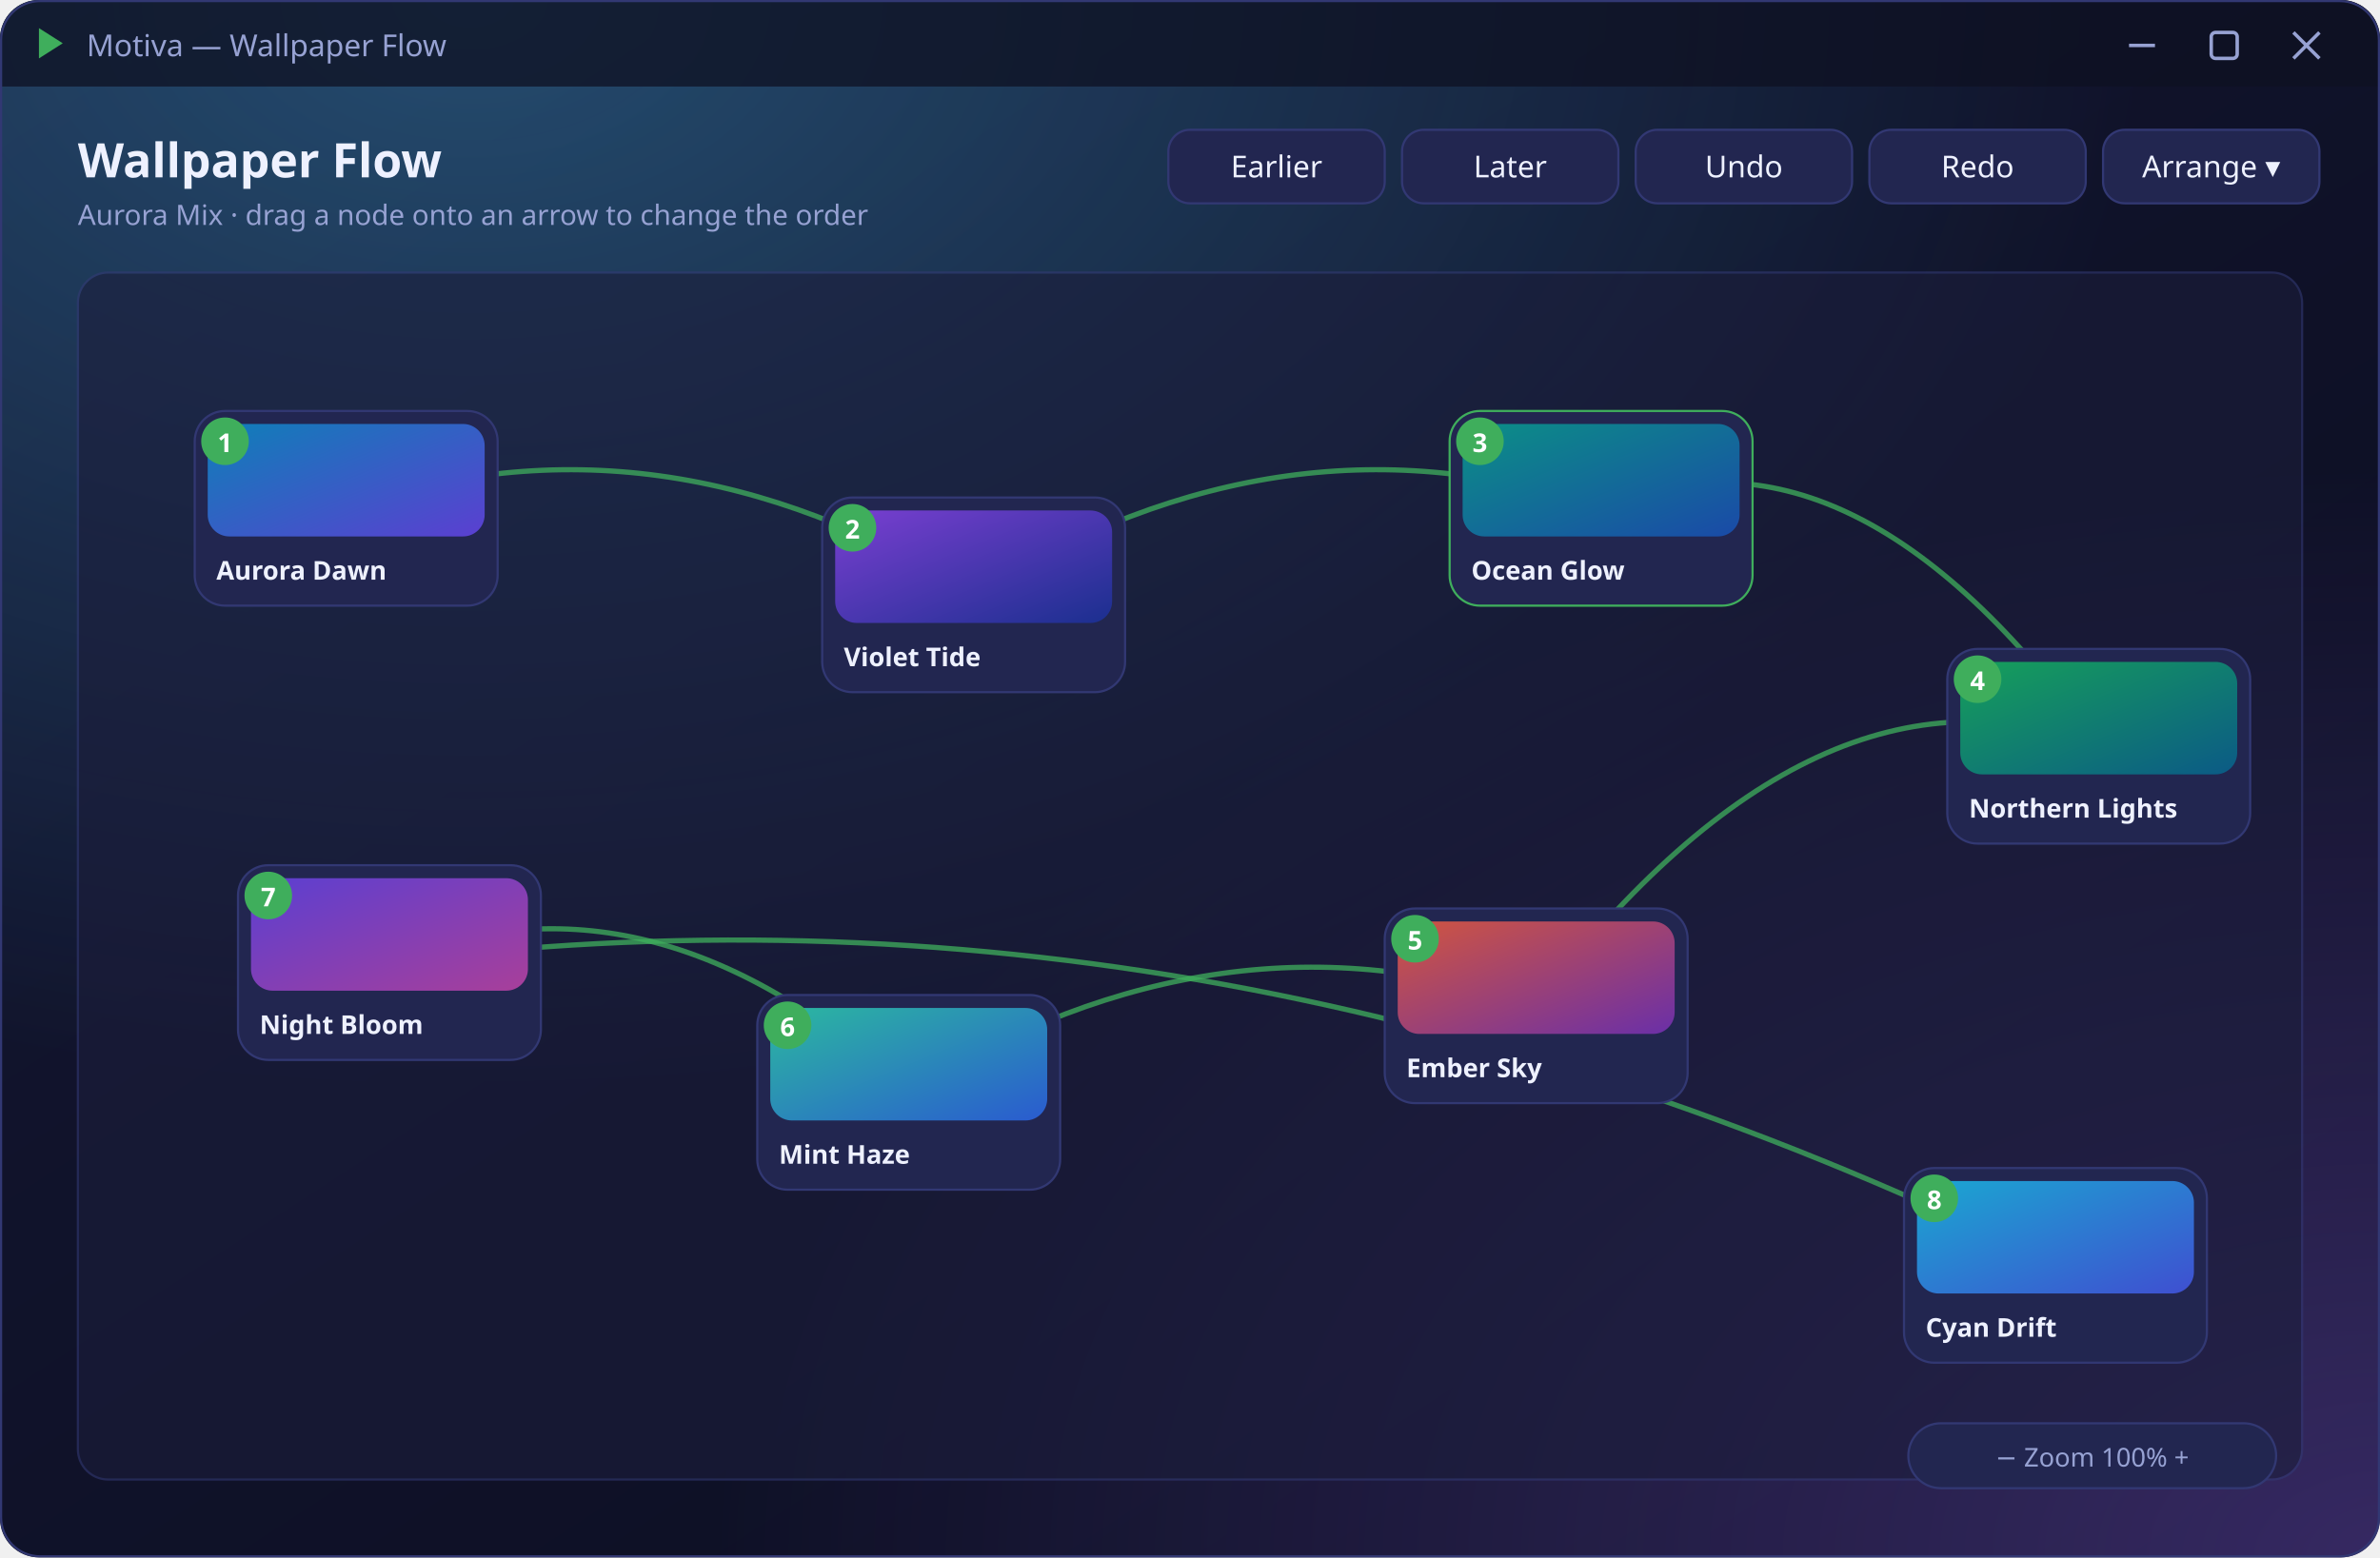
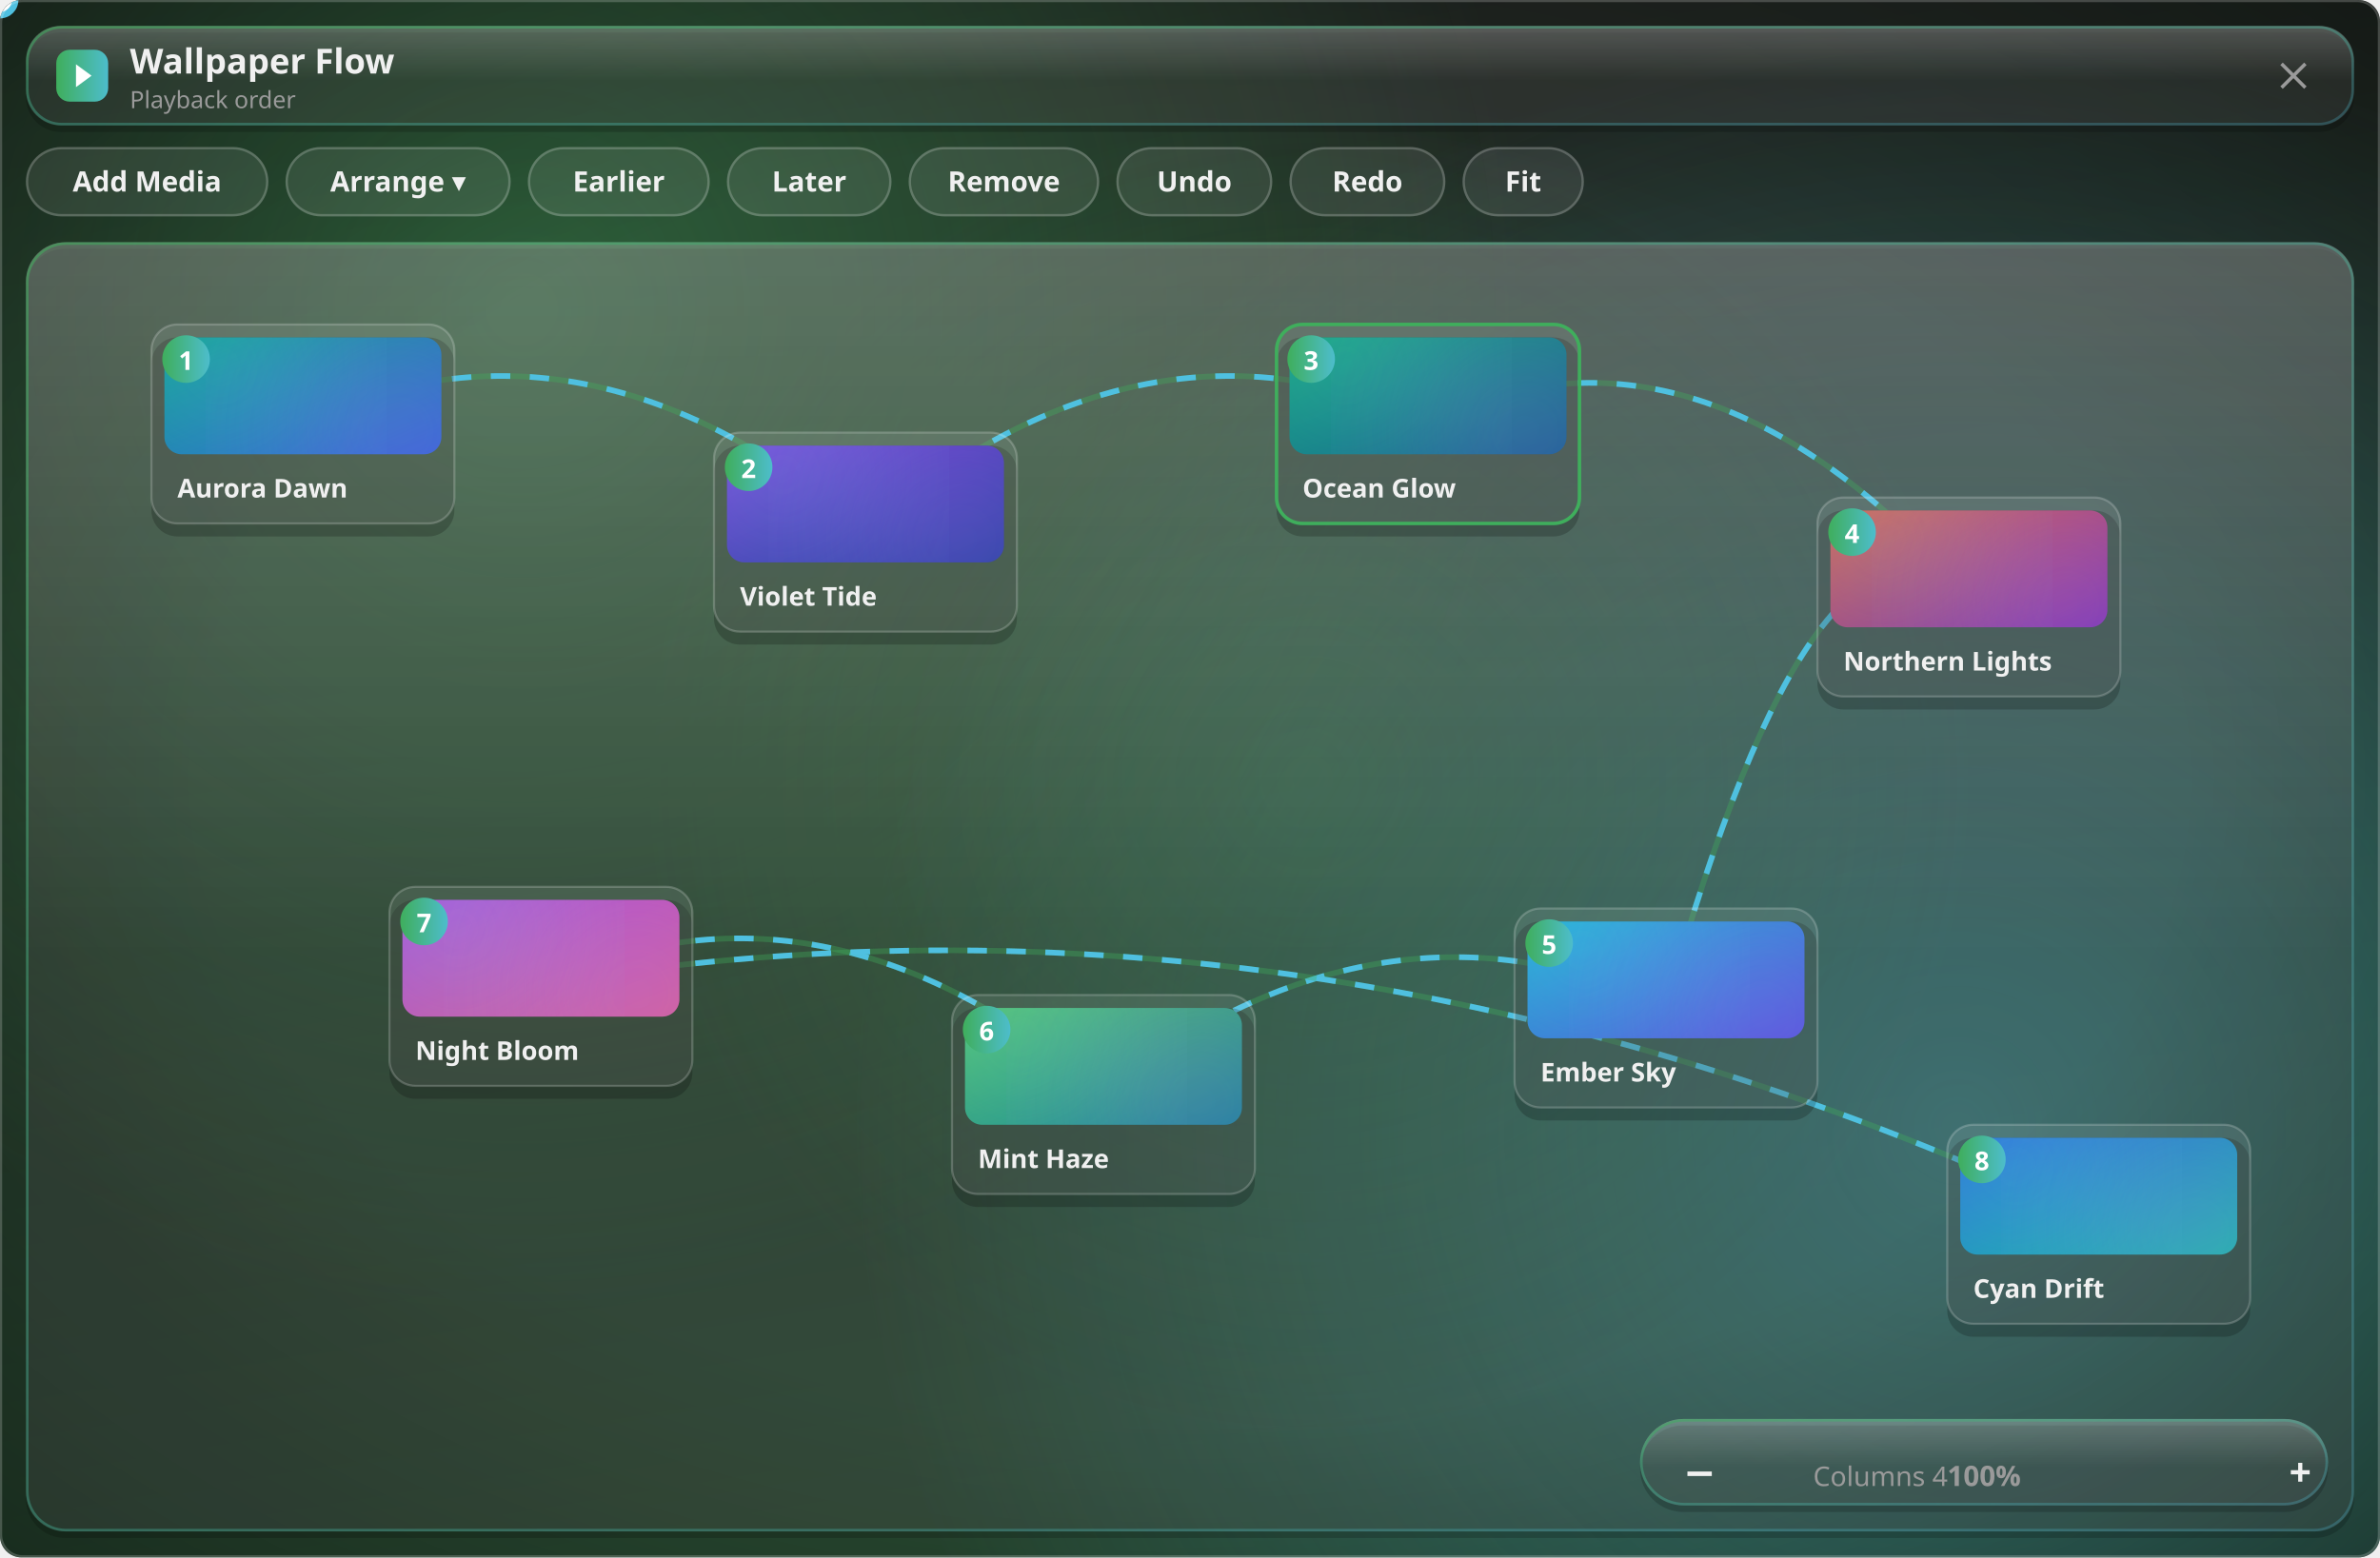
- <svg xmlns="http://www.w3.org/2000/svg" viewBox="0 0 1100 720" width="1100" height="720" role="img" aria-label="Illustration of the Motiva — Wallpaper Flow window">
+ <svg xmlns="http://www.w3.org/2000/svg" viewBox="0 0 1100 720" width="1100" height="720" role="img" aria-label="Illustration of the Wallpaper Flow window (Dark Aurora theme)">
+   <style>
+ text{font-family:Bahnschrift, 'Segoe UI', system-ui, sans-serif}
+ @media (prefers-reduced-motion:reduce){*{animation:none!important}}
+ .d1{animation:d1 16s ease-in-out infinite alternate}.d2{animation:d2 19s ease-in-out infinite alternate}.d3{animation:d3 13s ease-in-out infinite alternate}
+ @keyframes d1{to{transform:translate(70px,50px)}}@keyframes d2{to{transform:translate(-80px,-40px)}}@keyframes d3{to{transform:translate(40px,-60px)}}
+ .wave{stroke-dasharray:14 10;animation:wv 6s linear infinite}@keyframes wv{to{stroke-dashoffset:-96}}
+ .wave2{stroke-dasharray:22 16;animation:wv 9s linear infinite reverse}
+ .s1{animation:s1 10s infinite}.s2{animation:s2 10s infinite}.s3{animation:s3 10s infinite}
+ @keyframes s1{0%,30%{opacity:1}34%,96%{opacity:0}100%{opacity:1}}
+ @keyframes s2{0%,30%{opacity:0}34%,48%{opacity:1}52%,100%{opacity:0}}
+ @keyframes s3{0%,48%{opacity:0}52%,92%{opacity:1}96%,100%{opacity:0}}
+ .pulse{animation:pl 2.4s ease-in-out infinite}@keyframes pl{50%{opacity:.35}}
+ .spin{transform-box:fill-box;transform-origin:center;animation:sp 1.1s linear infinite}@keyframes sp{to{transform:rotate(360deg)}}
+ .hov{animation:hv 12s infinite steps(1)}
+ .flowdash{stroke-dasharray:9 9;animation:fd 1.4s linear infinite}@keyframes fd{to{stroke-dashoffset:-36}}
+ .tg{animation:tg 6s ease-in-out infinite alternate}@keyframes tg{0%,35%{transform:translateX(0)}65%,100%{transform:translateX(20px)}}
+ .tgb{animation:tgb 6s ease-in-out infinite alternate}@keyframes tgb{0%,35%{opacity:0}65%,100%{opacity:1}}
+ .tg2{animation:tg 6s ease-in-out infinite alternate-reverse}.tgb2{animation:tgb 6s ease-in-out infinite alternate-reverse}
+ .thumb{animation:th 5s ease-in-out infinite alternate}@keyframes th{from{transform:translateX(-70px)}to{transform:translateX(40px)}}
+ .fill{animation:fl 5s ease-in-out infinite alternate;transform-box:fill-box;transform-origin:left}@keyframes fl{from{transform:scaleX(.45)}to{transform:scaleX(1)}}
+ .ring{animation:rg 12s infinite steps(1)}
+ .fade{animation:fa 12s infinite}
+ </style>
  <defs>
-     <linearGradient id="bgf" x1="0" y1="0" x2="1" y2="1">
-       <stop offset="0" stop-color="#141733" />
-       <stop offset="1" stop-color="#0b0d1f" />
-     </linearGradient>
-     <radialGradient id="g1f" cx="20%" cy="0%" r="70%">
-       <stop offset="0" stop-color="#4cc9ff" stop-opacity=".30" />
-       <stop offset="1" stop-color="#4cc9ff" stop-opacity="0" />
+     <linearGradient id="bgf" x1="0" y1="0" x2=".25" y2="1">
+       <stop offset="0" stop-color="#1e1e1e" />
+       <stop offset="1" stop-color="#284931" />
+     </linearGradient>
+     <radialGradient id="baf">
+       <stop offset="0" stop-color="#3fae5c" stop-opacity="0.42" />
+       <stop offset="1" stop-color="#3fae5c" stop-opacity="0" />
    </radialGradient>
-     <radialGradient id="g2f" cx="100%" cy="100%" r="70%">
-       <stop offset="0" stop-color="#9a6bff" stop-opacity=".30" />
-       <stop offset="1" stop-color="#9a6bff" stop-opacity="0" />
+     <radialGradient id="bbf">
+       <stop offset="0" stop-color="#4fc0e0" stop-opacity="0.42" />
+       <stop offset="1" stop-color="#4fc0e0" stop-opacity="0" />
    </radialGradient>
+     <radialGradient id="vgf" cx=".5" cy=".5" r=".75">
+       <stop offset=".55" stop-color="#000" stop-opacity="0" />
+       <stop offset="1" stop-color="#000" stop-opacity=".42" />
+     </radialGradient>
+     <linearGradient id="pbf" x1="0" y1="0" x2="1" y2="0">
+       <stop offset="0" stop-color="#3fae5c" />
+       <stop offset="1" stop-color="#4dbdcc" />
+     </linearGradient>
+     <linearGradient id="pmf" x1="0" y1="0" x2="0" y2="1">
+       <stop offset="0" stop-color="#4fc0e0" />
+       <stop offset="1" stop-color="#37869d" />
+     </linearGradient>
+     <linearGradient id="shf" x1="0" y1="0" x2="0" y2="1">
+       <stop offset="0" stop-color="#fff" stop-opacity=".28" />
+       <stop offset=".55" stop-color="#fff" stop-opacity="0" />
+     </linearGradient>
+     <linearGradient id="rimf" x1="0" y1="0" x2="1" y2="1">
+       <stop offset="0" stop-color="#3fae5c" stop-opacity=".55" />
+       <stop offset="1" stop-color="#4fc0e0" stop-opacity=".25" />
+     </linearGradient>
+     <filter id="glf" x="-20%" y="-40%" width="140%" height="180%">
+       <feGaussianBlur stdDeviation="7" />
+     </filter>
  </defs>
  <defs>
    <linearGradient id="tf0" x1="0" y1="0" x2="1" y2="1">
-       <stop offset="0" stop-color="#0e7fb8" />
-       <stop offset="1" stop-color="#5b3fd1" />
+       <stop offset="0" stop-color="#0f9e8e" />
+       <stop offset="1" stop-color="#2b5fd0" />
    </linearGradient>
    <linearGradient id="tf1" x1="0" y1="0" x2="1" y2="1">
-       <stop offset="0" stop-color="#7a3fd1" />
-       <stop offset="1" stop-color="#1b2f8f" />
+       <stop offset="0" stop-color="#7a45d6" />
+       <stop offset="1" stop-color="#1f3a9a" />
    </linearGradient>
    <linearGradient id="tf2" x1="0" y1="0" x2="1" y2="1">
-       <stop offset="0" stop-color="#0b8f86" />
-       <stop offset="1" stop-color="#1a4aa8" />
+       <stop offset="0" stop-color="#14a37a" />
+       <stop offset="1" stop-color="#0b5a86" />
    </linearGradient>
    <linearGradient id="tf3" x1="0" y1="0" x2="1" y2="1">
-       <stop offset="0" stop-color="#16a05a" />
-       <stop offset="1" stop-color="#0b5a86" />
+       <stop offset="0" stop-color="#d6624a" />
+       <stop offset="1" stop-color="#7a2fa8" />
    </linearGradient>
    <linearGradient id="tf4" x1="0" y1="0" x2="1" y2="1">
-       <stop offset="0" stop-color="#d1553f" />
-       <stop offset="1" stop-color="#6a2fa8" />
+       <stop offset="0" stop-color="#1fb0d1" />
+       <stop offset="1" stop-color="#4b4fd6" />
    </linearGradient>
    <linearGradient id="tf5" x1="0" y1="0" x2="1" y2="1">
-       <stop offset="0" stop-color="#2bb8a0" />
-       <stop offset="1" stop-color="#2a5bd0" />
+       <stop offset="0" stop-color="#52c06a" />
+       <stop offset="1" stop-color="#0f7f8e" />
    </linearGradient>
    <linearGradient id="tf6" x1="0" y1="0" x2="1" y2="1">
-       <stop offset="0" stop-color="#5b3fd1" />
-       <stop offset="1" stop-color="#a83f9a" />
+       <stop offset="0" stop-color="#a84fd6" />
+       <stop offset="1" stop-color="#d65a8f" />
    </linearGradient>
    <linearGradient id="tf7" x1="0" y1="0" x2="1" y2="1">
-       <stop offset="0" stop-color="#1aa7d1" />
-       <stop offset="1" stop-color="#3f4fd1" />
-     </linearGradient>
+       <stop offset="0" stop-color="#2b6fd6" />
+       <stop offset="1" stop-color="#12b5a0" />
+     </linearGradient>
+     <filter id="blf" x="-50%" y="-50%" width="200%" height="200%">
+       <feGaussianBlur stdDeviation="38" />
+     </filter>
  </defs>
-   <clipPath id="cf">
-     <rect width="1100" height="720" rx="18" />
+   <clipPath id="wcf">
+     <rect width="1100" height="720" rx="10" />
  </clipPath>
-   <g clip-path="url(#cf)">
-     <rect width="1100" height="720" fill="url(#bgf)" />
-     <rect width="1100" height="720" fill="url(#g1f)" />
-     <rect width="1100" height="720" fill="url(#g2f)" />
-     <rect x="0" y="0" width="1100" height="40" rx="0" fill="#0e1022" opacity=".75" />
-     <path d="M18 13l11 7-11 7z" fill="#3fae5c" />
-     <text x="40" y="26" font-family="Segoe UI, system-ui, sans-serif" font-size="14" font-weight="500" fill="#97a2d3" text-anchor="start">Motiva — Wallpaper Flow</text>
-     <path d="M984 21h12" stroke="#97a2d3" stroke-width="1.6" />
-     <rect x="1022" y="15" width="12" height="12" rx="2" fill="none" stroke="#97a2d3" stroke-width="1.6" />
-     <path d="M1060 15l12 12M1072 15l-12 12" stroke="#97a2d3" stroke-width="1.6" />
-     <text x="36" y="82" font-family="Segoe UI, system-ui, sans-serif" font-size="22" font-weight="700" fill="#eef1ff" text-anchor="start">Wallpaper Flow</text>
-     <text x="36" y="104" font-family="Segoe UI, system-ui, sans-serif" font-size="13" font-weight="400" fill="#97a2d3" text-anchor="start">Aurora Mix · drag a node onto an arrow to change the order</text>
-     <rect x="540" y="60" width="100" height="34" rx="10" fill="#222650" stroke="#323873" />
-     <text x="590.0" y="82.0" font-family="Segoe UI, system-ui, sans-serif" font-size="14" font-weight="500" fill="#eef1ff" text-anchor="middle">Earlier</text>
-     <rect x="648" y="60" width="100" height="34" rx="10" fill="#222650" stroke="#323873" />
-     <text x="698.0" y="82.0" font-family="Segoe UI, system-ui, sans-serif" font-size="14" font-weight="500" fill="#eef1ff" text-anchor="middle">Later</text>
-     <rect x="756" y="60" width="100" height="34" rx="10" fill="#222650" stroke="#323873" />
-     <text x="806.0" y="82.0" font-family="Segoe UI, system-ui, sans-serif" font-size="14" font-weight="500" fill="#eef1ff" text-anchor="middle">Undo</text>
-     <rect x="864" y="60" width="100" height="34" rx="10" fill="#222650" stroke="#323873" />
-     <text x="914.0" y="82.0" font-family="Segoe UI, system-ui, sans-serif" font-size="14" font-weight="500" fill="#eef1ff" text-anchor="middle">Redo</text>
-     <rect x="972" y="60" width="100" height="34" rx="10" fill="#222650" stroke="#323873" />
-     <text x="1022.0" y="82.0" font-family="Segoe UI, system-ui, sans-serif" font-size="14" font-weight="500" fill="#eef1ff" text-anchor="middle">Arrange ▾</text>
-     <rect x="36" y="126" width="1028" height="558" rx="14" fill="#1a1d3a" stroke="#323873" opacity=".6" />
-     <path d="M160 235Q305.0 185 450 275" fill="none" stroke="#3fae5c" stroke-opacity=".75" stroke-width="2.4" />
-     <path d="M450 275Q595.0 185 740 235" fill="none" stroke="#3fae5c" stroke-opacity=".75" stroke-width="2.4" />
-     <path d="M740 235Q855.0 185 970 345" fill="none" stroke="#3fae5c" stroke-opacity=".75" stroke-width="2.4" />
-     <path d="M970 345Q840.0 295 710 465" fill="none" stroke="#3fae5c" stroke-opacity=".75" stroke-width="2.4" />
-     <path d="M710 465Q565.0 415 420 505" fill="none" stroke="#3fae5c" stroke-opacity=".75" stroke-width="2.4" />
-     <path d="M420 505Q300.0 395 180 445" fill="none" stroke="#3fae5c" stroke-opacity=".75" stroke-width="2.4" />
-     <path d="M180 445Q565.0 395 950 585" fill="none" stroke="#3fae5c" stroke-opacity=".75" stroke-width="2.4" />
-     <rect x="90" y="190" width="140" height="90" rx="14" fill="#222650" stroke="#323873" />
+   <g clip-path="url(#wcf)">
+     <rect x="0" y="0" width="1100" height="720" rx="0" fill="url(#bgf)" />
+     <g class="d1">
+       <circle cx="242.0" cy="144.0" r="462.0" fill="url(#baf)" />
+     </g>
+     <g class="d2">
+       <circle cx="902.0" cy="518.4" r="506.0" fill="url(#bbf)" />
+     </g>
+     <g class="d3">
+       <circle cx="605.0" cy="360.0" r="308" fill="url(#baf)" opacity=".6" />
+     </g>
+     <rect x="0" y="0" width="1100" height="720" rx="0" fill="url(#vgf)" />
+     <rect x="12" y="12" width="1076" height="46" rx="16" fill="rgba(0,0,0,.18)" transform="translate(0 3)" />
+     <rect x="12" y="12" width="1076" height="46" rx="16" fill="rgba(255,255,255,.085)" />
+     <rect x="12" y="12" width="1076" height="46" rx="16" fill="url(#shf)" opacity="0.7" />
+     <rect x="12.6" y="12.6" width="1074.8" height="44.8" rx="16" fill="none" stroke="url(#rimf)" stroke-width="1.2" />
+     <rect x="26" y="23" width="24" height="24" rx="6.24" fill="url(#pbf)" />
+     <path d="M35.12 29.72l7.2 5.28-7.2 5.28z" fill="#fff" />
+     <text x="60" y="34" font-size="16" font-weight="700" fill="#f0f0f0" text-anchor="start">Wallpaper Flow</text>
+     <text x="60" y="50" font-size="11" font-weight="400" fill="#9a9a9a" text-anchor="start">Playback order</text>
+     <path d="M1054.5 29.5l11 11M1065.5 29.5l-11 11" stroke="#9a9a9a" stroke-width="1.6" />
+     <rect x="12" y="68" width="112" height="32" rx="16.0" fill="rgba(255,255,255,.085)" />
+     <rect x="12.5" y="68.5" width="111" height="31" rx="16.0" fill="none" stroke="rgba(255,255,255,.20)" stroke-width="1.1" />
+     <text x="68.0" y="88.55" font-size="13" font-weight="600" fill="#f0f0f0" text-anchor="middle">Add Media</text>
+     <rect x="132" y="68" width="104" height="32" rx="16.0" fill="rgba(255,255,255,.085)" />
+     <rect x="132.5" y="68.5" width="103" height="31" rx="16.0" fill="none" stroke="rgba(255,255,255,.20)" stroke-width="1.1" />
+     <text x="184.0" y="88.55" font-size="13" font-weight="600" fill="#f0f0f0" text-anchor="middle">Arrange ▾</text>
+     <rect x="244" y="68" width="84" height="32" rx="16.0" fill="rgba(255,255,255,.085)" />
+     <rect x="244.5" y="68.5" width="83" height="31" rx="16.0" fill="none" stroke="rgba(255,255,255,.20)" stroke-width="1.1" />
+     <text x="286.0" y="88.55" font-size="13" font-weight="600" fill="#f0f0f0" text-anchor="middle">Earlier</text>
+     <rect x="336" y="68" width="76" height="32" rx="16.0" fill="rgba(255,255,255,.085)" />
+     <rect x="336.5" y="68.5" width="75" height="31" rx="16.0" fill="none" stroke="rgba(255,255,255,.20)" stroke-width="1.1" />
+     <text x="374.0" y="88.55" font-size="13" font-weight="600" fill="#f0f0f0" text-anchor="middle">Later</text>
+     <rect x="420" y="68" width="88" height="32" rx="16.0" fill="rgba(255,255,255,.085)" />
+     <rect x="420.5" y="68.5" width="87" height="31" rx="16.0" fill="none" stroke="rgba(255,255,255,.20)" stroke-width="1.1" />
+     <text x="464.0" y="88.55" font-size="13" font-weight="600" fill="#f0f0f0" text-anchor="middle">Remove</text>
+     <rect x="516" y="68" width="72" height="32" rx="16.0" fill="rgba(255,255,255,.085)" />
+     <rect x="516.5" y="68.5" width="71" height="31" rx="16.0" fill="none" stroke="rgba(255,255,255,.20)" stroke-width="1.1" />
+     <text x="552.0" y="88.55" font-size="13" font-weight="600" fill="#f0f0f0" text-anchor="middle">Undo</text>
+     <rect x="596" y="68" width="72" height="32" rx="16.0" fill="rgba(255,255,255,.085)" />
+     <rect x="596.5" y="68.5" width="71" height="31" rx="16.0" fill="none" stroke="rgba(255,255,255,.20)" stroke-width="1.1" />
+     <text x="632.0" y="88.55" font-size="13" font-weight="600" fill="#f0f0f0" text-anchor="middle">Redo</text>
+     <rect x="676" y="68" width="56" height="32" rx="16.0" fill="rgba(255,255,255,.085)" />
+     <rect x="676.5" y="68.5" width="55" height="31" rx="16.0" fill="none" stroke="rgba(255,255,255,.20)" stroke-width="1.1" />
+     <text x="704.0" y="88.55" font-size="13" font-weight="600" fill="#f0f0f0" text-anchor="middle">Fit</text>
+     <rect x="12" y="112" width="1076" height="596" rx="18" fill="rgba(0,0,0,.18)" transform="translate(0 3)" />
+     <rect x="12" y="112" width="1076" height="596" rx="18" fill="rgba(255,255,255,.085)" />
+     <rect x="12" y="112" width="1076" height="596" rx="18" fill="url(#shf)" opacity="0.7" />
+     <rect x="12.6" y="112.6" width="1074.8" height="594.8" rx="18" fill="none" stroke="url(#rimf)" stroke-width="1.2" />
+     <path d="M140 195Q270.0 135 400 245" fill="none" stroke="#3fae5c" stroke-opacity=".35" stroke-width="2.6" />
+     <path class="flowdash" d="M140 195Q270.0 135 400 245" fill="none" stroke="#4fc0e0" stroke-width="2.6" />
+     <path d="M400 245Q530.0 135 660 195" fill="none" stroke="#3fae5c" stroke-opacity=".35" stroke-width="2.6" />
+     <path class="flowdash" d="M400 245Q530.0 135 660 195" fill="none" stroke="#4fc0e0" stroke-width="2.6" />
+     <path d="M660 195Q785.0 135 910 275" fill="none" stroke="#3fae5c" stroke-opacity=".35" stroke-width="2.6" />
+     <path class="flowdash" d="M660 195Q785.0 135 910 275" fill="none" stroke="#4fc0e0" stroke-width="2.6" />
+     <path d="M910 275Q840.0 215 770 465" fill="none" stroke="#3fae5c" stroke-opacity=".35" stroke-width="2.6" />
+     <path class="flowdash" d="M910 275Q840.0 215 770 465" fill="none" stroke="#4fc0e0" stroke-width="2.6" />
+     <path d="M770 465Q640.0 405 510 505" fill="none" stroke="#3fae5c" stroke-opacity=".35" stroke-width="2.6" />
+     <path class="flowdash" d="M770 465Q640.0 405 510 505" fill="none" stroke="#4fc0e0" stroke-width="2.6" />
+     <path d="M510 505Q380.0 395 250 455" fill="none" stroke="#3fae5c" stroke-opacity=".35" stroke-width="2.6" />
+     <path class="flowdash" d="M510 505Q380.0 395 250 455" fill="none" stroke="#4fc0e0" stroke-width="2.6" />
+     <path d="M250 455Q610.0 395 970 565" fill="none" stroke="#3fae5c" stroke-opacity=".35" stroke-width="2.6" />
+     <path class="flowdash" d="M250 455Q610.0 395 970 565" fill="none" stroke="#4fc0e0" stroke-width="2.6" />
+     <rect x="70" y="156" width="140" height="92" rx="12" fill="rgba(0,0,0,.2)" />
+     <rect x="70" y="150" width="140" height="92" rx="12" fill="rgba(255,255,255,.085)" stroke="rgba(255,255,255,.20)" stroke-width="1" />
    <clipPath id="fnf0">
-       <rect x="96" y="196" width="128" height="52" rx="10" />
-     </clipPath>
-     <rect x="96" y="196" width="128" height="52" fill="url(#tf0)" clip-path="url(#fnf0)" />
-     <text x="100" y="268" font-family="Segoe UI, system-ui, sans-serif" font-size="12" font-weight="600" fill="#eef1ff" text-anchor="start">Aurora Dawn</text>
-     <circle cx="104" cy="204" r="11" fill="#3fae5c" />
-     <text x="104" y="209" font-family="Segoe UI, system-ui, sans-serif" font-size="12" font-weight="700" fill="#fff" text-anchor="middle">1</text>
-     <rect x="380" y="230" width="140" height="90" rx="14" fill="#222650" stroke="#323873" />
+       <rect x="76" y="156" width="128" height="54" rx="8" />
+     </clipPath>
+     <g clip-path="url(#fnf0)">
+       <rect x="76" y="156" width="128" height="54" rx="0" fill="url(#tf0)" />
+       <circle cx="101.6" cy="169.5" r="38.4" fill="#7be6ff" opacity=".35" filter="url(#blf)" />
+       <circle cx="184.8" cy="199.2" r="44.8" fill="#b08bff" opacity=".4" filter="url(#blf)" />
+     </g>
+     <text x="82" y="230" font-size="12" font-weight="700" fill="#f0f0f0" text-anchor="start">Aurora Dawn</text>
+     <circle cx="86" cy="166" r="11" fill="url(#pbf)" />
+     <text x="86" y="171" font-size="12" font-weight="700" fill="#fff" text-anchor="middle">1</text>
+     <rect x="330" y="206" width="140" height="92" rx="12" fill="rgba(0,0,0,.2)" />
+     <rect x="330" y="200" width="140" height="92" rx="12" fill="rgba(255,255,255,.085)" stroke="rgba(255,255,255,.20)" stroke-width="1" />
    <clipPath id="fnf1">
-       <rect x="386" y="236" width="128" height="52" rx="10" />
-     </clipPath>
-     <rect x="386" y="236" width="128" height="52" fill="url(#tf1)" clip-path="url(#fnf1)" />
-     <text x="390" y="308" font-family="Segoe UI, system-ui, sans-serif" font-size="12" font-weight="600" fill="#eef1ff" text-anchor="start">Violet Tide</text>
-     <circle cx="394" cy="244" r="11" fill="#3fae5c" />
-     <text x="394" y="249" font-family="Segoe UI, system-ui, sans-serif" font-size="12" font-weight="700" fill="#fff" text-anchor="middle">2</text>
-     <rect x="670" y="190" width="140" height="90" rx="14" fill="#222650" stroke="#3fae5c" />
+       <rect x="336" y="206" width="128" height="54" rx="8" />
+     </clipPath>
+     <g clip-path="url(#fnf1)">
+       <rect x="336" y="206" width="128" height="54" rx="0" fill="url(#tf1)" />
+       <circle cx="361.6" cy="219.5" r="38.4" fill="#7be6ff" opacity=".35" filter="url(#blf)" />
+       <circle cx="444.8" cy="249.2" r="44.8" fill="#b08bff" opacity=".4" filter="url(#blf)" />
+     </g>
+     <text x="342" y="280" font-size="12" font-weight="700" fill="#f0f0f0" text-anchor="start">Violet Tide</text>
+     <circle cx="346" cy="216" r="11" fill="url(#pbf)" />
+     <text x="346" y="221" font-size="12" font-weight="700" fill="#fff" text-anchor="middle">2</text>
+     <rect x="590" y="156" width="140" height="92" rx="12" fill="rgba(0,0,0,.2)" />
+     <rect x="590" y="150" width="140" height="92" rx="12" fill="rgba(255,255,255,.085)" stroke="#3fae5c" stroke-width="1.6" />
    <clipPath id="fnf2">
-       <rect x="676" y="196" width="128" height="52" rx="10" />
-     </clipPath>
-     <rect x="676" y="196" width="128" height="52" fill="url(#tf2)" clip-path="url(#fnf2)" />
-     <text x="680" y="268" font-family="Segoe UI, system-ui, sans-serif" font-size="12" font-weight="600" fill="#eef1ff" text-anchor="start">Ocean Glow</text>
-     <circle cx="684" cy="204" r="11" fill="#3fae5c" />
-     <text x="684" y="209" font-family="Segoe UI, system-ui, sans-serif" font-size="12" font-weight="700" fill="#fff" text-anchor="middle">3</text>
-     <rect x="900" y="300" width="140" height="90" rx="14" fill="#222650" stroke="#323873" />
+       <rect x="596" y="156" width="128" height="54" rx="8" />
+     </clipPath>
+     <g clip-path="url(#fnf2)">
+       <rect x="596" y="156" width="128" height="54" rx="0" fill="url(#tf2)" />
+       <circle cx="621.6" cy="169.5" r="38.4" fill="#7be6ff" opacity=".35" filter="url(#blf)" />
+       <circle cx="704.8" cy="199.2" r="44.8" fill="#b08bff" opacity=".4" filter="url(#blf)" />
+     </g>
+     <text x="602" y="230" font-size="12" font-weight="700" fill="#f0f0f0" text-anchor="start">Ocean Glow</text>
+     <circle cx="606" cy="166" r="11" fill="url(#pbf)" />
+     <text x="606" y="171" font-size="12" font-weight="700" fill="#fff" text-anchor="middle">3</text>
+     <rect x="840" y="236" width="140" height="92" rx="12" fill="rgba(0,0,0,.2)" />
+     <rect x="840" y="230" width="140" height="92" rx="12" fill="rgba(255,255,255,.085)" stroke="rgba(255,255,255,.20)" stroke-width="1" />
    <clipPath id="fnf3">
-       <rect x="906" y="306" width="128" height="52" rx="10" />
-     </clipPath>
-     <rect x="906" y="306" width="128" height="52" fill="url(#tf3)" clip-path="url(#fnf3)" />
-     <text x="910" y="378" font-family="Segoe UI, system-ui, sans-serif" font-size="12" font-weight="600" fill="#eef1ff" text-anchor="start">Northern Lights</text>
-     <circle cx="914" cy="314" r="11" fill="#3fae5c" />
-     <text x="914" y="319" font-family="Segoe UI, system-ui, sans-serif" font-size="12" font-weight="700" fill="#fff" text-anchor="middle">4</text>
-     <rect x="640" y="420" width="140" height="90" rx="14" fill="#222650" stroke="#323873" />
+       <rect x="846" y="236" width="128" height="54" rx="8" />
+     </clipPath>
+     <g clip-path="url(#fnf3)">
+       <rect x="846" y="236" width="128" height="54" rx="0" fill="url(#tf3)" />
+       <circle cx="871.6" cy="249.5" r="38.4" fill="#7be6ff" opacity=".35" filter="url(#blf)" />
+       <circle cx="954.8" cy="279.2" r="44.8" fill="#b08bff" opacity=".4" filter="url(#blf)" />
+     </g>
+     <text x="852" y="310" font-size="12" font-weight="700" fill="#f0f0f0" text-anchor="start">Northern Lights</text>
+     <circle cx="856" cy="246" r="11" fill="url(#pbf)" />
+     <text x="856" y="251" font-size="12" font-weight="700" fill="#fff" text-anchor="middle">4</text>
+     <rect x="700" y="426" width="140" height="92" rx="12" fill="rgba(0,0,0,.2)" />
+     <rect x="700" y="420" width="140" height="92" rx="12" fill="rgba(255,255,255,.085)" stroke="rgba(255,255,255,.20)" stroke-width="1" />
    <clipPath id="fnf4">
-       <rect x="646" y="426" width="128" height="52" rx="10" />
-     </clipPath>
-     <rect x="646" y="426" width="128" height="52" fill="url(#tf4)" clip-path="url(#fnf4)" />
-     <text x="650" y="498" font-family="Segoe UI, system-ui, sans-serif" font-size="12" font-weight="600" fill="#eef1ff" text-anchor="start">Ember Sky</text>
-     <circle cx="654" cy="434" r="11" fill="#3fae5c" />
-     <text x="654" y="439" font-family="Segoe UI, system-ui, sans-serif" font-size="12" font-weight="700" fill="#fff" text-anchor="middle">5</text>
-     <rect x="350" y="460" width="140" height="90" rx="14" fill="#222650" stroke="#323873" />
+       <rect x="706" y="426" width="128" height="54" rx="8" />
+     </clipPath>
+     <g clip-path="url(#fnf4)">
+       <rect x="706" y="426" width="128" height="54" rx="0" fill="url(#tf4)" />
+       <circle cx="731.6" cy="439.5" r="38.4" fill="#7be6ff" opacity=".35" filter="url(#blf)" />
+       <circle cx="814.8" cy="469.2" r="44.8" fill="#b08bff" opacity=".4" filter="url(#blf)" />
+     </g>
+     <text x="712" y="500" font-size="12" font-weight="700" fill="#f0f0f0" text-anchor="start">Ember Sky</text>
+     <circle cx="716" cy="436" r="11" fill="url(#pbf)" />
+     <text x="716" y="441" font-size="12" font-weight="700" fill="#fff" text-anchor="middle">5</text>
+     <rect x="440" y="466" width="140" height="92" rx="12" fill="rgba(0,0,0,.2)" />
+     <rect x="440" y="460" width="140" height="92" rx="12" fill="rgba(255,255,255,.085)" stroke="rgba(255,255,255,.20)" stroke-width="1" />
    <clipPath id="fnf5">
-       <rect x="356" y="466" width="128" height="52" rx="10" />
-     </clipPath>
-     <rect x="356" y="466" width="128" height="52" fill="url(#tf5)" clip-path="url(#fnf5)" />
-     <text x="360" y="538" font-family="Segoe UI, system-ui, sans-serif" font-size="12" font-weight="600" fill="#eef1ff" text-anchor="start">Mint Haze</text>
-     <circle cx="364" cy="474" r="11" fill="#3fae5c" />
-     <text x="364" y="479" font-family="Segoe UI, system-ui, sans-serif" font-size="12" font-weight="700" fill="#fff" text-anchor="middle">6</text>
-     <rect x="110" y="400" width="140" height="90" rx="14" fill="#222650" stroke="#323873" />
+       <rect x="446" y="466" width="128" height="54" rx="8" />
+     </clipPath>
+     <g clip-path="url(#fnf5)">
+       <rect x="446" y="466" width="128" height="54" rx="0" fill="url(#tf5)" />
+       <circle cx="471.6" cy="479.5" r="38.4" fill="#7be6ff" opacity=".35" filter="url(#blf)" />
+       <circle cx="554.8" cy="509.2" r="44.8" fill="#b08bff" opacity=".4" filter="url(#blf)" />
+     </g>
+     <text x="452" y="540" font-size="12" font-weight="700" fill="#f0f0f0" text-anchor="start">Mint Haze</text>
+     <circle cx="456" cy="476" r="11" fill="url(#pbf)" />
+     <text x="456" y="481" font-size="12" font-weight="700" fill="#fff" text-anchor="middle">6</text>
+     <rect x="180" y="416" width="140" height="92" rx="12" fill="rgba(0,0,0,.2)" />
+     <rect x="180" y="410" width="140" height="92" rx="12" fill="rgba(255,255,255,.085)" stroke="rgba(255,255,255,.20)" stroke-width="1" />
    <clipPath id="fnf6">
-       <rect x="116" y="406" width="128" height="52" rx="10" />
-     </clipPath>
-     <rect x="116" y="406" width="128" height="52" fill="url(#tf6)" clip-path="url(#fnf6)" />
-     <text x="120" y="478" font-family="Segoe UI, system-ui, sans-serif" font-size="12" font-weight="600" fill="#eef1ff" text-anchor="start">Night Bloom</text>
-     <circle cx="124" cy="414" r="11" fill="#3fae5c" />
-     <text x="124" y="419" font-family="Segoe UI, system-ui, sans-serif" font-size="12" font-weight="700" fill="#fff" text-anchor="middle">7</text>
-     <rect x="880" y="540" width="140" height="90" rx="14" fill="#222650" stroke="#323873" />
+       <rect x="186" y="416" width="128" height="54" rx="8" />
+     </clipPath>
+     <g clip-path="url(#fnf6)">
+       <rect x="186" y="416" width="128" height="54" rx="0" fill="url(#tf6)" />
+       <circle cx="211.6" cy="429.5" r="38.4" fill="#7be6ff" opacity=".35" filter="url(#blf)" />
+       <circle cx="294.8" cy="459.2" r="44.8" fill="#b08bff" opacity=".4" filter="url(#blf)" />
+     </g>
+     <text x="192" y="490" font-size="12" font-weight="700" fill="#f0f0f0" text-anchor="start">Night Bloom</text>
+     <circle cx="196" cy="426" r="11" fill="url(#pbf)" />
+     <text x="196" y="431" font-size="12" font-weight="700" fill="#fff" text-anchor="middle">7</text>
+     <rect x="900" y="526" width="140" height="92" rx="12" fill="rgba(0,0,0,.2)" />
+     <rect x="900" y="520" width="140" height="92" rx="12" fill="rgba(255,255,255,.085)" stroke="rgba(255,255,255,.20)" stroke-width="1" />
    <clipPath id="fnf7">
-       <rect x="886" y="546" width="128" height="52" rx="10" />
-     </clipPath>
-     <rect x="886" y="546" width="128" height="52" fill="url(#tf7)" clip-path="url(#fnf7)" />
-     <text x="890" y="618" font-family="Segoe UI, system-ui, sans-serif" font-size="12" font-weight="600" fill="#eef1ff" text-anchor="start">Cyan Drift</text>
-     <circle cx="894" cy="554" r="11" fill="#3fae5c" />
-     <text x="894" y="559" font-family="Segoe UI, system-ui, sans-serif" font-size="12" font-weight="700" fill="#fff" text-anchor="middle">8</text>
-     <rect x="882" y="658" width="170" height="30" rx="15" fill="#222650" stroke="#323873" />
-     <text x="967" y="678" font-family="Segoe UI, system-ui, sans-serif" font-size="12" font-weight="500" fill="#97a2d3" text-anchor="middle">−   Zoom 100%   +</text>
+       <rect x="906" y="526" width="128" height="54" rx="8" />
+     </clipPath>
+     <g clip-path="url(#fnf7)">
+       <rect x="906" y="526" width="128" height="54" rx="0" fill="url(#tf7)" />
+       <circle cx="931.6" cy="539.5" r="38.4" fill="#7be6ff" opacity=".35" filter="url(#blf)" />
+       <circle cx="1014.8" cy="569.2" r="44.8" fill="#b08bff" opacity=".4" filter="url(#blf)" />
+     </g>
+     <text x="912" y="600" font-size="12" font-weight="700" fill="#f0f0f0" text-anchor="start">Cyan Drift</text>
+     <circle cx="916" cy="536" r="11" fill="url(#pbf)" />
+     <text x="916" y="541" font-size="12" font-weight="700" fill="#fff" text-anchor="middle">8</text>
+     <style>.trav{offset-path:path("M140 195Q270.0 135 400 245");animation:trv 4s linear infinite}@keyframes trv{from{offset-distance:0%}to{offset-distance:100%}}</style>
+     <circle class="trav" r="7" fill="#fff" stroke="#4fc0e0" stroke-width="3" />
+     <rect x="758" y="656" width="318" height="40" rx="20" fill="rgba(0,0,0,.18)" transform="translate(0 3)" />
+     <rect x="758" y="656" width="318" height="40" rx="20" fill="rgba(255,255,255,.085)" />
+     <rect x="758" y="656" width="318" height="40" rx="20" fill="url(#shf)" opacity="0.7" />
+     <rect x="758.6" y="656.6" width="316.8" height="38.8" rx="20" fill="none" stroke="url(#rimf)" stroke-width="1.2" />
+     <text x="778" y="687" font-size="18" font-weight="700" fill="#f0f0f0" text-anchor="start">−</text>
+     <text x="917" y="687" font-size="13" font-weight="700" fill="#9a9a9a" text-anchor="middle">100%</text>
+     <text x="1058" y="687" font-size="18" font-weight="700" fill="#f0f0f0" text-anchor="start">+</text>
+     <text x="838" y="687" font-size="12.5" font-weight="400" fill="#9a9a9a" text-anchor="start">Columns  4</text>
  </g>
-   <rect x=".5" y=".5" width="1099" height="719" rx="18" fill="none" stroke="#323873" />
+   <rect x=".5" y=".5" width="1099" height="719" rx="10" fill="none" stroke="rgba(255,255,255,.20)" />
</svg>
